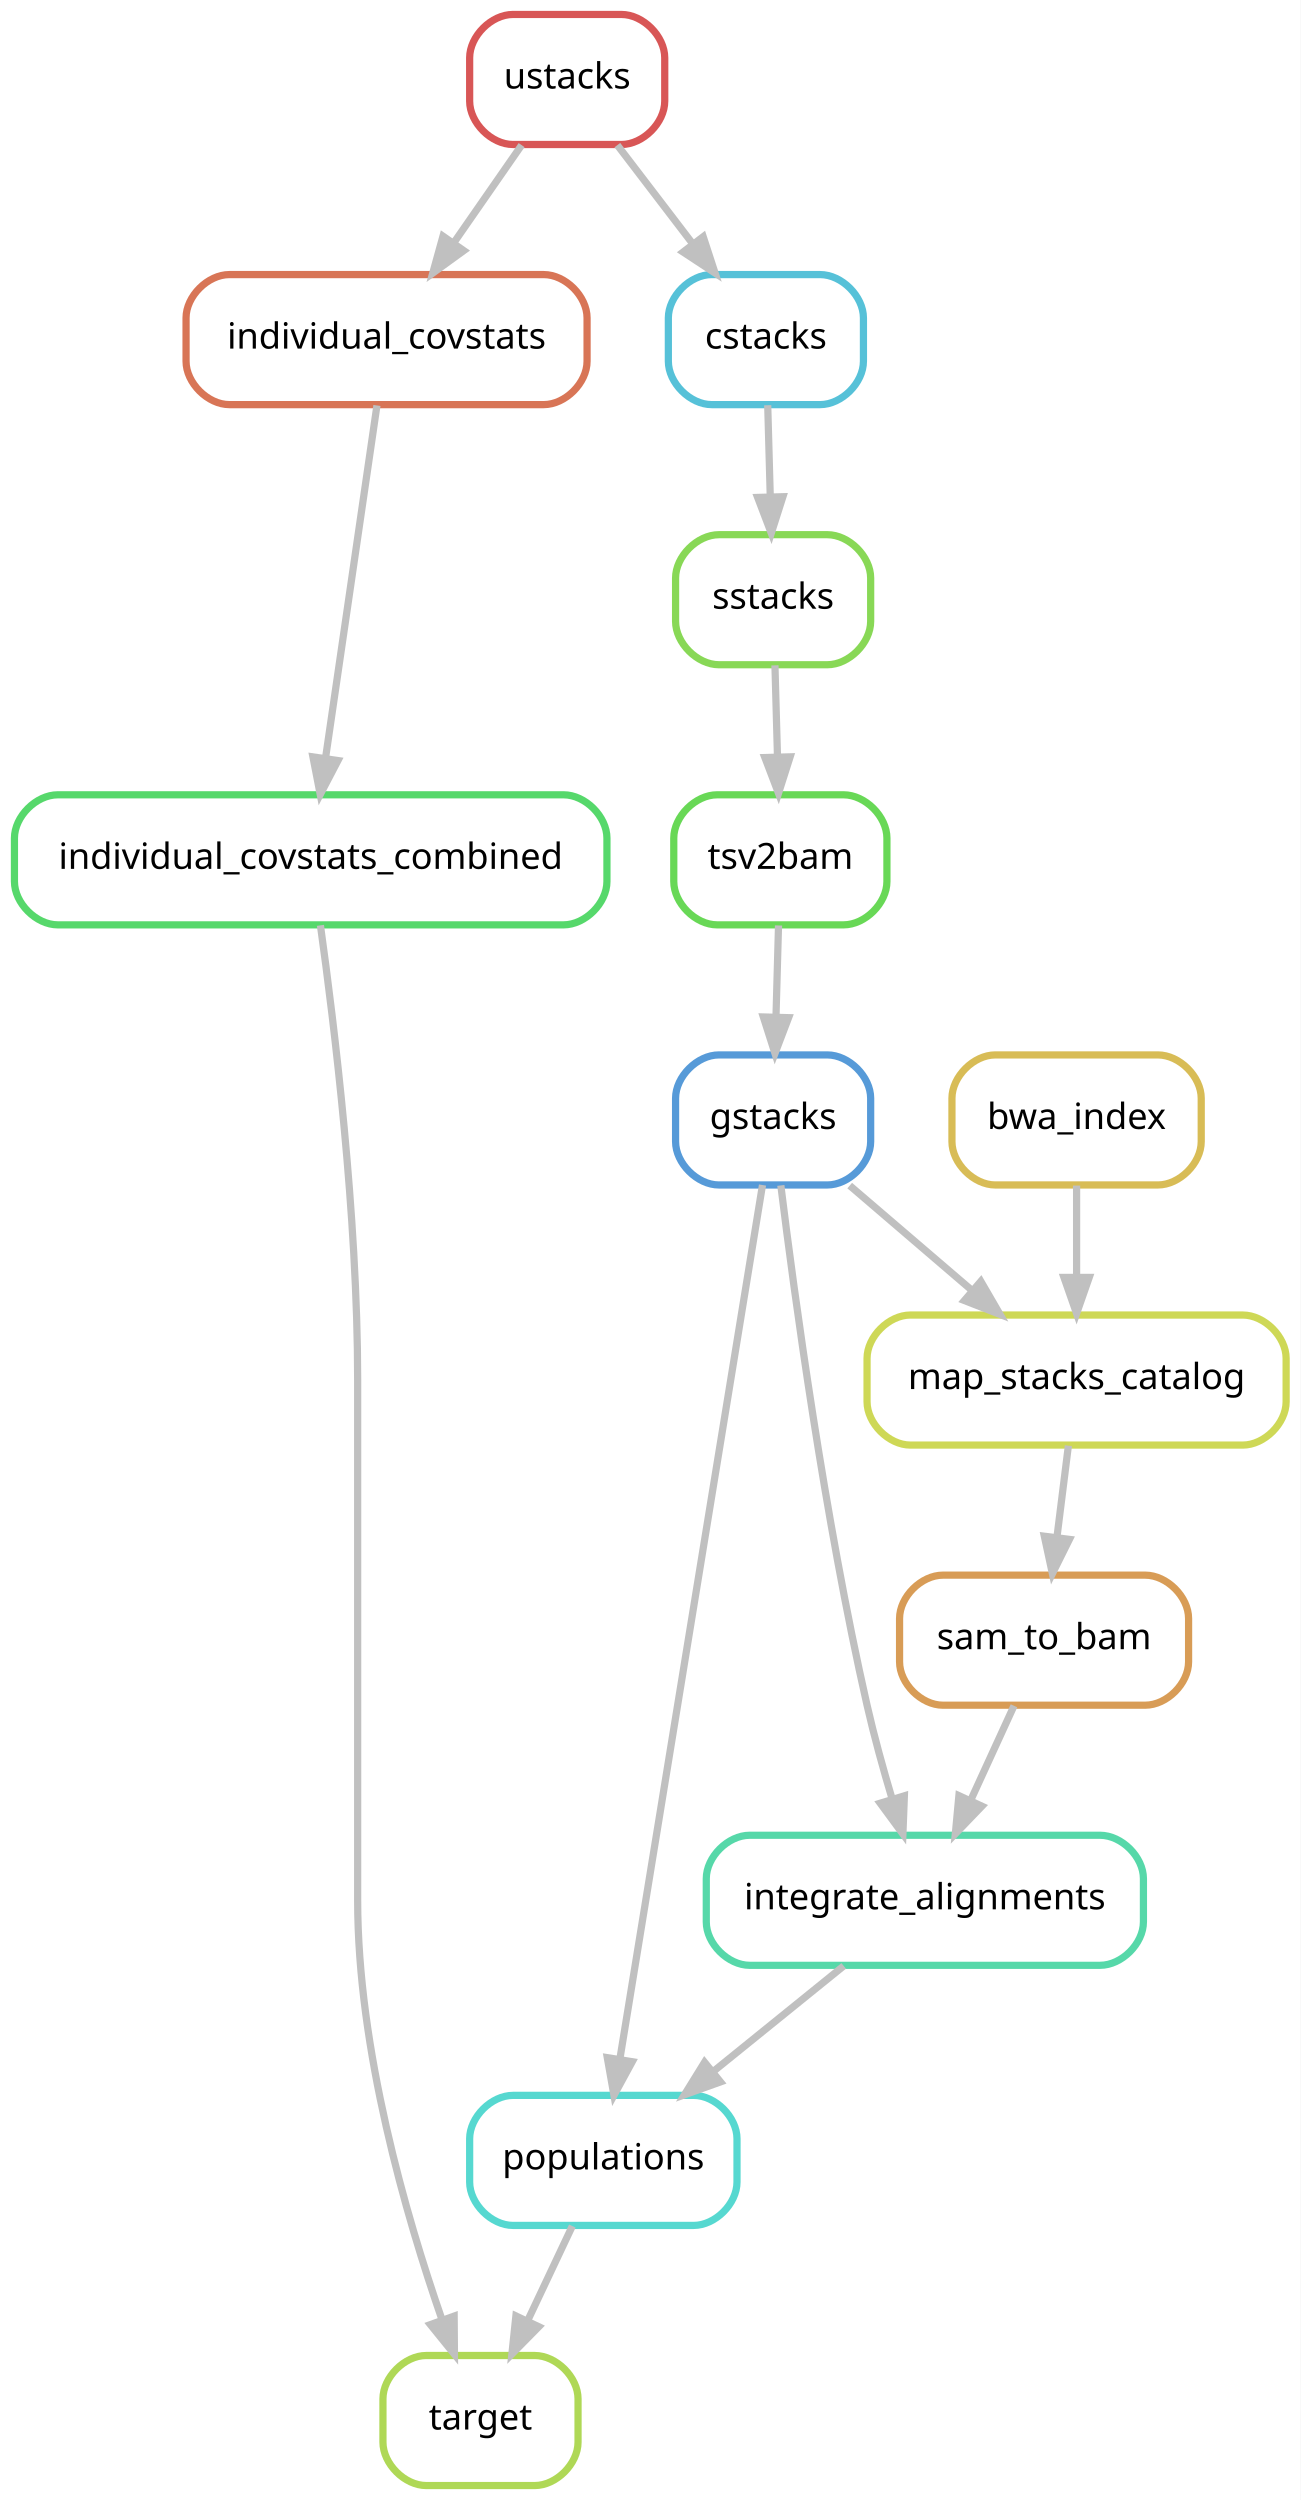
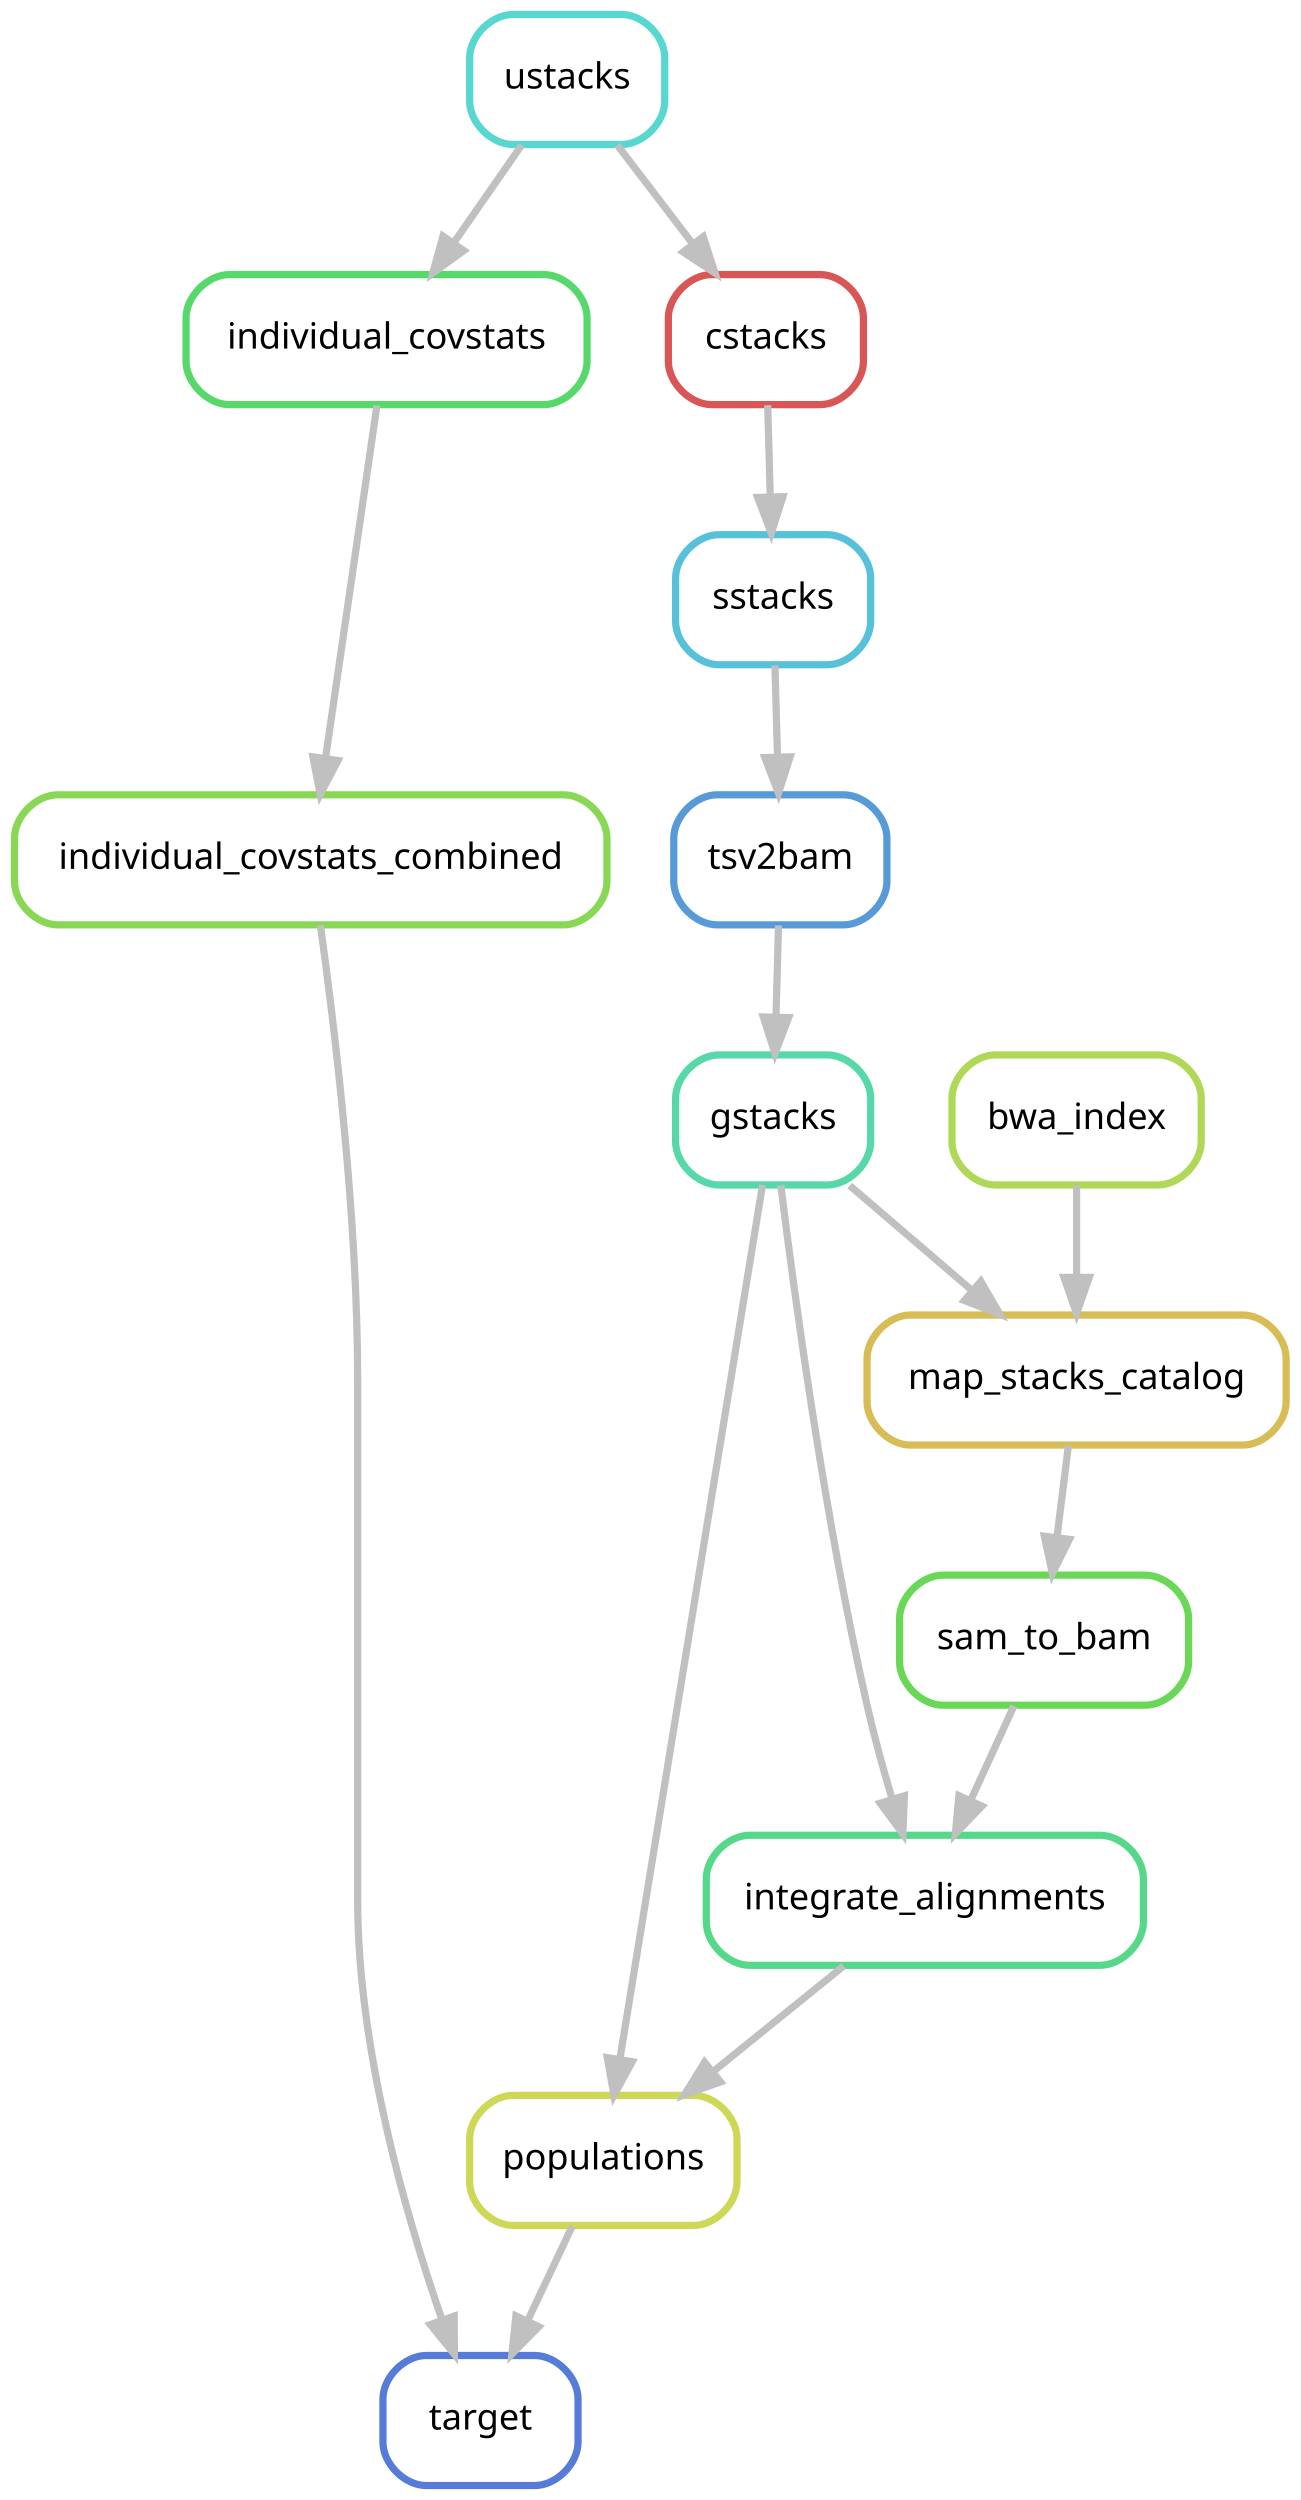
<svg xmlns="http://www.w3.org/2000/svg" width="360pt" height="692pt" viewBox="0.00 0.00 360.00 692.00">
  <g id="graph0" class="graph" transform="scale(1 1) rotate(0) translate(4 688)">
    <polygon fill="#ffffff" stroke="transparent" points="-4,4 -4,-688 356,-688 356,4 -4,4" />
    <g id="node1" class="node">
-       <path fill="none" stroke="#afd856" stroke-width="2" d="M144,-36C144,-36 114,-36 114,-36 108,-36 102,-30 102,-24 102,-24 102,-12 102,-12 102,-6 108,0 114,0 114,0 144,0 144,0 150,0 156,-6 156,-12 156,-12 156,-24 156,-24 156,-30 150,-36 144,-36" />
+       <path fill="none" stroke="#567bd8" stroke-width="2" d="M144,-36C144,-36 114,-36 114,-36 108,-36 102,-30 102,-24 102,-24 102,-12 102,-12 102,-6 108,0 114,0 114,0 144,0 144,0 150,0 156,-6 156,-12 156,-12 156,-24 156,-24 156,-30 150,-36 144,-36" />
      <text text-anchor="middle" x="129" y="-15.5" font-family="sans" font-size="10.00" fill="#000000">target</text>
    </g>
    <g id="node2" class="node">
-       <path fill="none" stroke="#56d8d0" stroke-width="2" d="M188,-108C188,-108 138,-108 138,-108 132,-108 126,-102 126,-96 126,-96 126,-84 126,-84 126,-78 132,-72 138,-72 138,-72 188,-72 188,-72 194,-72 200,-78 200,-84 200,-84 200,-96 200,-96 200,-102 194,-108 188,-108" />
+       <path fill="none" stroke="#ced856" stroke-width="2" d="M188,-108C188,-108 138,-108 138,-108 132,-108 126,-102 126,-96 126,-96 126,-84 126,-84 126,-78 132,-72 138,-72 138,-72 188,-72 188,-72 194,-72 200,-78 200,-84 200,-84 200,-96 200,-96 200,-102 194,-108 188,-108" />
      <text text-anchor="middle" x="163" y="-87.5" font-family="sans" font-size="10.00" fill="#000000">populations</text>
    </g>
    <g id="edge1" class="edge">
      <path fill="none" stroke="#c0c0c0" stroke-width="2" d="M154.42,-71.831C150.664,-63.877 146.174,-54.369 142.02,-45.572" />
      <polygon fill="#c0c0c0" stroke="#c0c0c0" stroke-width="2" points="145.13,-43.961 137.695,-36.413 138.8,-46.95 145.13,-43.961" />
    </g>
    <g id="node3" class="node">
-       <path fill="none" stroke="#56d86b" stroke-width="2" d="M152,-468C152,-468 12,-468 12,-468 6,-468 0,-462 0,-456 0,-456 0,-444 0,-444 0,-438 6,-432 12,-432 12,-432 152,-432 152,-432 158,-432 164,-438 164,-444 164,-444 164,-456 164,-456 164,-462 158,-468 152,-468" />
+       <path fill="none" stroke="#88d856" stroke-width="2" d="M152,-468C152,-468 12,-468 12,-468 6,-468 0,-462 0,-456 0,-456 0,-444 0,-444 0,-438 6,-432 12,-432 12,-432 152,-432 152,-432 158,-432 164,-438 164,-444 164,-444 164,-456 164,-456 164,-462 158,-468 152,-468" />
      <text text-anchor="middle" x="82" y="-447.5" font-family="sans" font-size="10.00" fill="#000000">individual_covstats_combined</text>
    </g>
    <g id="edge2" class="edge">
      <path fill="none" stroke="#c0c0c0" stroke-width="2" d="M84.694,-431.862C88.501,-404.606 95,-351.434 95,-306 95,-306 95,-306 95,-162 95,-120.82 108.333,-74.746 118.3,-46.056" />
      <polygon fill="#c0c0c0" stroke="#c0c0c0" stroke-width="2" points="121.713,-46.908 121.79,-36.313 115.123,-44.548 121.713,-46.908" />
    </g>
    <g id="node4" class="node">
-       <path fill="none" stroke="#56d8a9" stroke-width="2" d="M300.5,-180C300.5,-180 203.5,-180 203.5,-180 197.5,-180 191.5,-174 191.5,-168 191.5,-168 191.5,-156 191.5,-156 191.5,-150 197.5,-144 203.5,-144 203.5,-144 300.5,-144 300.5,-144 306.5,-144 312.5,-150 312.5,-156 312.5,-156 312.5,-168 312.5,-168 312.5,-174 306.5,-180 300.5,-180" />
+       <path fill="none" stroke="#56d88a" stroke-width="2" d="M300.5,-180C300.5,-180 203.5,-180 203.5,-180 197.5,-180 191.5,-174 191.5,-168 191.5,-168 191.5,-156 191.5,-156 191.5,-150 197.5,-144 203.5,-144 203.5,-144 300.5,-144 300.5,-144 306.5,-144 312.5,-150 312.5,-156 312.5,-156 312.5,-168 312.5,-168 312.5,-174 306.5,-180 300.5,-180" />
      <text text-anchor="middle" x="252" y="-159.5" font-family="sans" font-size="10.00" fill="#000000">integrate_alignments</text>
    </g>
-     <g id="edge4" class="edge">
+     <g id="edge3" class="edge">
      <path fill="none" stroke="#c0c0c0" stroke-width="2" d="M229.542,-143.831C218.579,-134.963 205.23,-124.164 193.374,-114.572" />
      <polygon fill="#c0c0c0" stroke="#c0c0c0" stroke-width="2" points="195.427,-111.731 185.451,-108.163 191.024,-117.173 195.427,-111.731" />
    </g>
    <g id="node5" class="node">
-       <path fill="none" stroke="#569ad8" stroke-width="2" d="M225,-396C225,-396 195,-396 195,-396 189,-396 183,-390 183,-384 183,-384 183,-372 183,-372 183,-366 189,-360 195,-360 195,-360 225,-360 225,-360 231,-360 237,-366 237,-372 237,-372 237,-384 237,-384 237,-390 231,-396 225,-396" />
+       <path fill="none" stroke="#56d8a9" stroke-width="2" d="M225,-396C225,-396 195,-396 195,-396 189,-396 183,-390 183,-384 183,-384 183,-372 183,-372 183,-366 189,-360 195,-360 195,-360 225,-360 225,-360 231,-360 237,-366 237,-372 237,-372 237,-384 237,-384 237,-390 231,-396 225,-396" />
      <text text-anchor="middle" x="210" y="-375.5" font-family="sans" font-size="10.00" fill="#000000">gstacks</text>
    </g>
-     <g id="edge3" class="edge">
+     <g id="edge4" class="edge">
      <path fill="none" stroke="#c0c0c0" stroke-width="2" d="M207.06,-359.984C199.114,-311.294 177.165,-176.796 167.579,-118.057" />
      <polygon fill="#c0c0c0" stroke="#c0c0c0" stroke-width="2" points="171.004,-117.315 165.939,-108.009 164.095,-118.442 171.004,-117.315" />
    </g>
    <g id="edge6" class="edge">
      <path fill="none" stroke="#c0c0c0" stroke-width="2" d="M212.134,-359.875C215.85,-329.772 224.252,-267.663 236,-216 237.942,-207.459 240.484,-198.284 242.969,-189.964" />
      <polygon fill="#c0c0c0" stroke="#c0c0c0" stroke-width="2" points="246.334,-190.926 245.926,-180.339 239.643,-188.87 246.334,-190.926" />
    </g>
    <g id="node10" class="node">
-       <path fill="none" stroke="#ced856" stroke-width="2" d="M340,-324C340,-324 248,-324 248,-324 242,-324 236,-318 236,-312 236,-312 236,-300 236,-300 236,-294 242,-288 248,-288 248,-288 340,-288 340,-288 346,-288 352,-294 352,-300 352,-300 352,-312 352,-312 352,-318 346,-324 340,-324" />
+       <path fill="none" stroke="#d8bc56" stroke-width="2" d="M340,-324C340,-324 248,-324 248,-324 242,-324 236,-318 236,-312 236,-312 236,-300 236,-300 236,-294 242,-288 248,-288 248,-288 340,-288 340,-288 346,-288 352,-294 352,-300 352,-300 352,-312 352,-312 352,-318 346,-324 340,-324" />
      <text text-anchor="middle" x="294" y="-303.5" font-family="sans" font-size="10.00" fill="#000000">map_stacks_catalog</text>
    </g>
    <g id="edge12" class="edge">
      <path fill="none" stroke="#c0c0c0" stroke-width="2" d="M231.197,-359.831C241.443,-351.048 253.9,-340.371 265.01,-330.849" />
      <polygon fill="#c0c0c0" stroke="#c0c0c0" stroke-width="2" points="267.495,-333.328 272.81,-324.163 262.94,-328.013 267.495,-333.328" />
    </g>
    <g id="node6" class="node">
-       <path fill="none" stroke="#d87556" stroke-width="2" d="M146.5,-612C146.5,-612 59.5,-612 59.5,-612 53.5,-612 47.5,-606 47.5,-600 47.5,-600 47.5,-588 47.5,-588 47.5,-582 53.5,-576 59.5,-576 59.5,-576 146.5,-576 146.5,-576 152.5,-576 158.5,-582 158.5,-588 158.5,-588 158.5,-600 158.5,-600 158.5,-606 152.5,-612 146.5,-612" />
+       <path fill="none" stroke="#56d86b" stroke-width="2" d="M146.5,-612C146.5,-612 59.5,-612 59.5,-612 53.5,-612 47.5,-606 47.5,-600 47.5,-600 47.5,-588 47.5,-588 47.5,-582 53.5,-576 59.5,-576 59.5,-576 146.5,-576 146.5,-576 152.5,-576 158.5,-582 158.5,-588 158.5,-588 158.5,-600 158.5,-600 158.5,-606 152.5,-612 146.5,-612" />
      <text text-anchor="middle" x="103" y="-591.5" font-family="sans" font-size="10.00" fill="#000000">individual_covstats</text>
    </g>
    <g id="edge5" class="edge">
      <path fill="none" stroke="#c0c0c0" stroke-width="2" d="M100.34,-575.762C96.758,-551.201 90.349,-507.247 86.135,-478.354" />
      <polygon fill="#c0c0c0" stroke="#c0c0c0" stroke-width="2" points="89.545,-477.48 84.638,-468.09 82.618,-478.49 89.545,-477.48" />
    </g>
    <g id="node7" class="node">
-       <path fill="none" stroke="#d89c56" stroke-width="2" d="M313,-252C313,-252 257,-252 257,-252 251,-252 245,-246 245,-240 245,-240 245,-228 245,-228 245,-222 251,-216 257,-216 257,-216 313,-216 313,-216 319,-216 325,-222 325,-228 325,-228 325,-240 325,-240 325,-246 319,-252 313,-252" />
+       <path fill="none" stroke="#68d856" stroke-width="2" d="M313,-252C313,-252 257,-252 257,-252 251,-252 245,-246 245,-240 245,-240 245,-228 245,-228 245,-222 251,-216 257,-216 257,-216 313,-216 313,-216 319,-216 325,-222 325,-228 325,-228 325,-240 325,-240 325,-246 319,-252 313,-252" />
      <text text-anchor="middle" x="285" y="-231.5" font-family="sans" font-size="10.00" fill="#000000">sam_to_bam</text>
    </g>
    <g id="edge7" class="edge">
      <path fill="none" stroke="#c0c0c0" stroke-width="2" d="M276.673,-215.831C273.027,-207.877 268.669,-198.369 264.637,-189.572" />
      <polygon fill="#c0c0c0" stroke="#c0c0c0" stroke-width="2" points="267.788,-188.046 260.439,-180.413 261.424,-190.962 267.788,-188.046" />
    </g>
    <g id="node8" class="node">
-       <path fill="none" stroke="#68d856" stroke-width="2" d="M229.5,-468C229.5,-468 194.5,-468 194.5,-468 188.5,-468 182.5,-462 182.5,-456 182.5,-456 182.5,-444 182.5,-444 182.5,-438 188.5,-432 194.5,-432 194.5,-432 229.5,-432 229.5,-432 235.5,-432 241.5,-438 241.5,-444 241.5,-444 241.5,-456 241.5,-456 241.5,-462 235.5,-468 229.5,-468" />
+       <path fill="none" stroke="#569ad8" stroke-width="2" d="M229.5,-468C229.5,-468 194.5,-468 194.5,-468 188.5,-468 182.5,-462 182.5,-456 182.5,-456 182.5,-444 182.5,-444 182.5,-438 188.5,-432 194.5,-432 194.5,-432 229.5,-432 229.5,-432 235.5,-432 241.5,-438 241.5,-444 241.5,-444 241.5,-456 241.5,-456 241.5,-462 235.5,-468 229.5,-468" />
      <text text-anchor="middle" x="212" y="-447.5" font-family="sans" font-size="10.00" fill="#000000">tsv2bam</text>
    </g>
    <g id="edge8" class="edge">
      <path fill="none" stroke="#c0c0c0" stroke-width="2" d="M211.495,-431.831C211.281,-424.131 211.027,-414.974 210.789,-406.417" />
      <polygon fill="#c0c0c0" stroke="#c0c0c0" stroke-width="2" points="214.288,-406.312 210.512,-396.413 207.291,-406.507 214.288,-406.312" />
    </g>
    <g id="node9" class="node">
-       <path fill="none" stroke="#d85656" stroke-width="2" d="M168,-684C168,-684 138,-684 138,-684 132,-684 126,-678 126,-672 126,-672 126,-660 126,-660 126,-654 132,-648 138,-648 138,-648 168,-648 168,-648 174,-648 180,-654 180,-660 180,-660 180,-672 180,-672 180,-678 174,-684 168,-684" />
+       <path fill="none" stroke="#56d8d0" stroke-width="2" d="M168,-684C168,-684 138,-684 138,-684 132,-684 126,-678 126,-672 126,-672 126,-660 126,-660 126,-654 132,-648 138,-648 138,-648 168,-648 168,-648 174,-648 180,-654 180,-660 180,-660 180,-672 180,-672 180,-678 174,-684 168,-684" />
      <text text-anchor="middle" x="153" y="-663.5" font-family="sans" font-size="10.00" fill="#000000">ustacks</text>
    </g>
    <g id="edge9" class="edge">
      <path fill="none" stroke="#c0c0c0" stroke-width="2" d="M140.383,-647.831C134.683,-639.623 127.834,-629.761 121.564,-620.732" />
      <polygon fill="#c0c0c0" stroke="#c0c0c0" stroke-width="2" points="124.366,-618.631 115.787,-612.413 118.616,-622.623 124.366,-618.631" />
    </g>
    <g id="node13" class="node">
-       <path fill="none" stroke="#56c1d8" stroke-width="2" d="M223,-612C223,-612 193,-612 193,-612 187,-612 181,-606 181,-600 181,-600 181,-588 181,-588 181,-582 187,-576 193,-576 193,-576 223,-576 223,-576 229,-576 235,-582 235,-588 235,-588 235,-600 235,-600 235,-606 229,-612 223,-612" />
+       <path fill="none" stroke="#d85656" stroke-width="2" d="M223,-612C223,-612 193,-612 193,-612 187,-612 181,-606 181,-600 181,-600 181,-588 181,-588 181,-582 187,-576 193,-576 193,-576 223,-576 223,-576 229,-576 235,-582 235,-588 235,-588 235,-600 235,-600 235,-606 229,-612 223,-612" />
      <text text-anchor="middle" x="208" y="-591.5" font-family="sans" font-size="10.00" fill="#000000">cstacks</text>
    </g>
    <g id="edge15" class="edge">
      <path fill="none" stroke="#c0c0c0" stroke-width="2" d="M166.879,-647.831C173.214,-639.539 180.838,-629.557 187.793,-620.453" />
      <polygon fill="#c0c0c0" stroke="#c0c0c0" stroke-width="2" points="190.645,-622.485 193.934,-612.413 185.083,-618.235 190.645,-622.485" />
    </g>
    <g id="edge10" class="edge">
      <path fill="none" stroke="#c0c0c0" stroke-width="2" d="M291.729,-287.831C290.766,-280.131 289.622,-270.974 288.552,-262.417" />
      <polygon fill="#c0c0c0" stroke="#c0c0c0" stroke-width="2" points="292.015,-261.902 287.302,-252.413 285.069,-262.77 292.015,-261.902" />
    </g>
    <g id="node11" class="node">
-       <path fill="none" stroke="#88d856" stroke-width="2" d="M225,-540C225,-540 195,-540 195,-540 189,-540 183,-534 183,-528 183,-528 183,-516 183,-516 183,-510 189,-504 195,-504 195,-504 225,-504 225,-504 231,-504 237,-510 237,-516 237,-516 237,-528 237,-528 237,-534 231,-540 225,-540" />
+       <path fill="none" stroke="#56c1d8" stroke-width="2" d="M225,-540C225,-540 195,-540 195,-540 189,-540 183,-534 183,-528 183,-528 183,-516 183,-516 183,-510 189,-504 195,-504 195,-504 225,-504 225,-504 231,-504 237,-510 237,-516 237,-516 237,-528 237,-528 237,-534 231,-540 225,-540" />
      <text text-anchor="middle" x="210" y="-519.5" font-family="sans" font-size="10.00" fill="#000000">sstacks</text>
    </g>
    <g id="edge11" class="edge">
      <path fill="none" stroke="#c0c0c0" stroke-width="2" d="M210.505,-503.831C210.719,-496.131 210.973,-486.974 211.211,-478.417" />
      <polygon fill="#c0c0c0" stroke="#c0c0c0" stroke-width="2" points="214.709,-478.507 211.488,-468.413 207.712,-478.312 214.709,-478.507" />
    </g>
    <g id="node12" class="node">
-       <path fill="none" stroke="#d8bc56" stroke-width="2" d="M316.5,-396C316.5,-396 271.5,-396 271.5,-396 265.5,-396 259.5,-390 259.5,-384 259.5,-384 259.5,-372 259.5,-372 259.5,-366 265.5,-360 271.5,-360 271.5,-360 316.5,-360 316.5,-360 322.5,-360 328.5,-366 328.5,-372 328.5,-372 328.5,-384 328.5,-384 328.5,-390 322.5,-396 316.5,-396" />
+       <path fill="none" stroke="#afd856" stroke-width="2" d="M316.5,-396C316.5,-396 271.5,-396 271.5,-396 265.5,-396 259.5,-390 259.5,-384 259.5,-384 259.5,-372 259.5,-372 259.5,-366 265.5,-360 271.5,-360 271.5,-360 316.5,-360 316.5,-360 322.5,-360 328.5,-366 328.5,-372 328.5,-372 328.5,-384 328.5,-384 328.5,-390 322.5,-396 316.5,-396" />
      <text text-anchor="middle" x="294" y="-375.5" font-family="sans" font-size="10.00" fill="#000000">bwa_index</text>
    </g>
    <g id="edge13" class="edge">
      <path fill="none" stroke="#c0c0c0" stroke-width="2" d="M294,-359.831C294,-352.131 294,-342.974 294,-334.417" />
      <polygon fill="#c0c0c0" stroke="#c0c0c0" stroke-width="2" points="297.5,-334.413 294,-324.413 290.5,-334.413 297.5,-334.413" />
    </g>
    <g id="edge14" class="edge">
      <path fill="none" stroke="#c0c0c0" stroke-width="2" d="M208.505,-575.831C208.719,-568.131 208.973,-558.974 209.211,-550.417" />
      <polygon fill="#c0c0c0" stroke="#c0c0c0" stroke-width="2" points="212.709,-550.507 209.488,-540.413 205.712,-550.312 212.709,-550.507" />
    </g>
  </g>
</svg>
